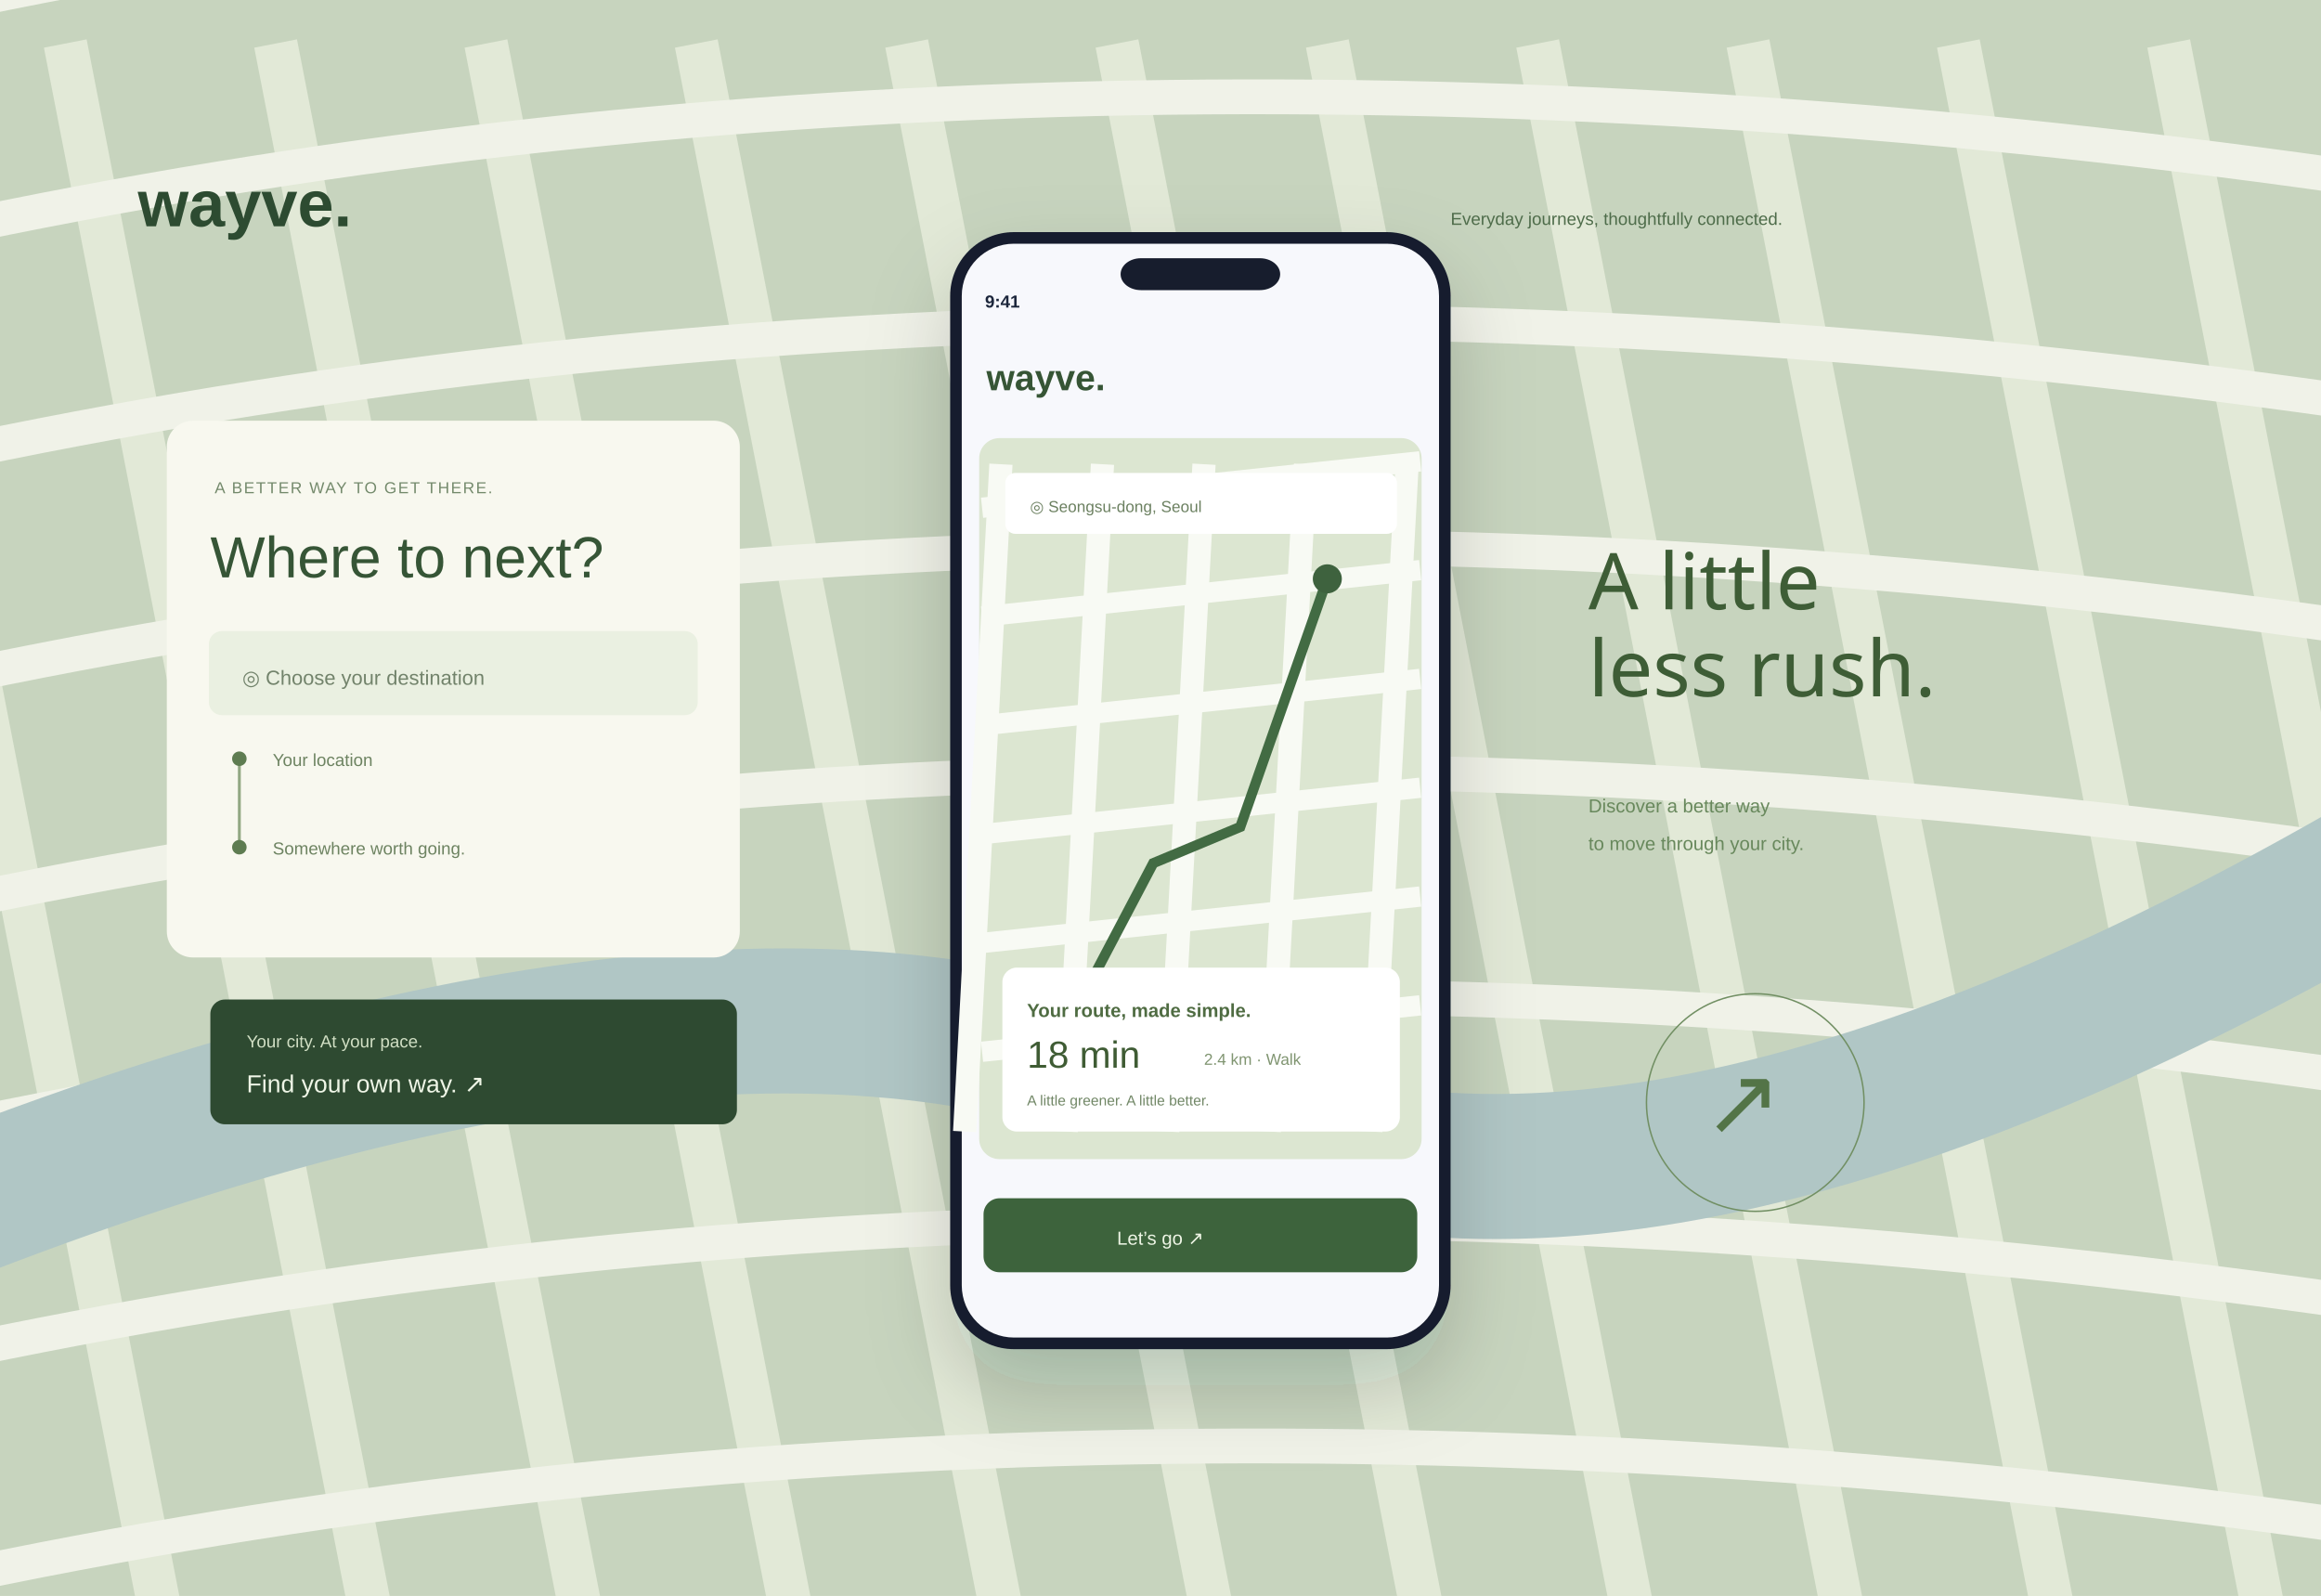
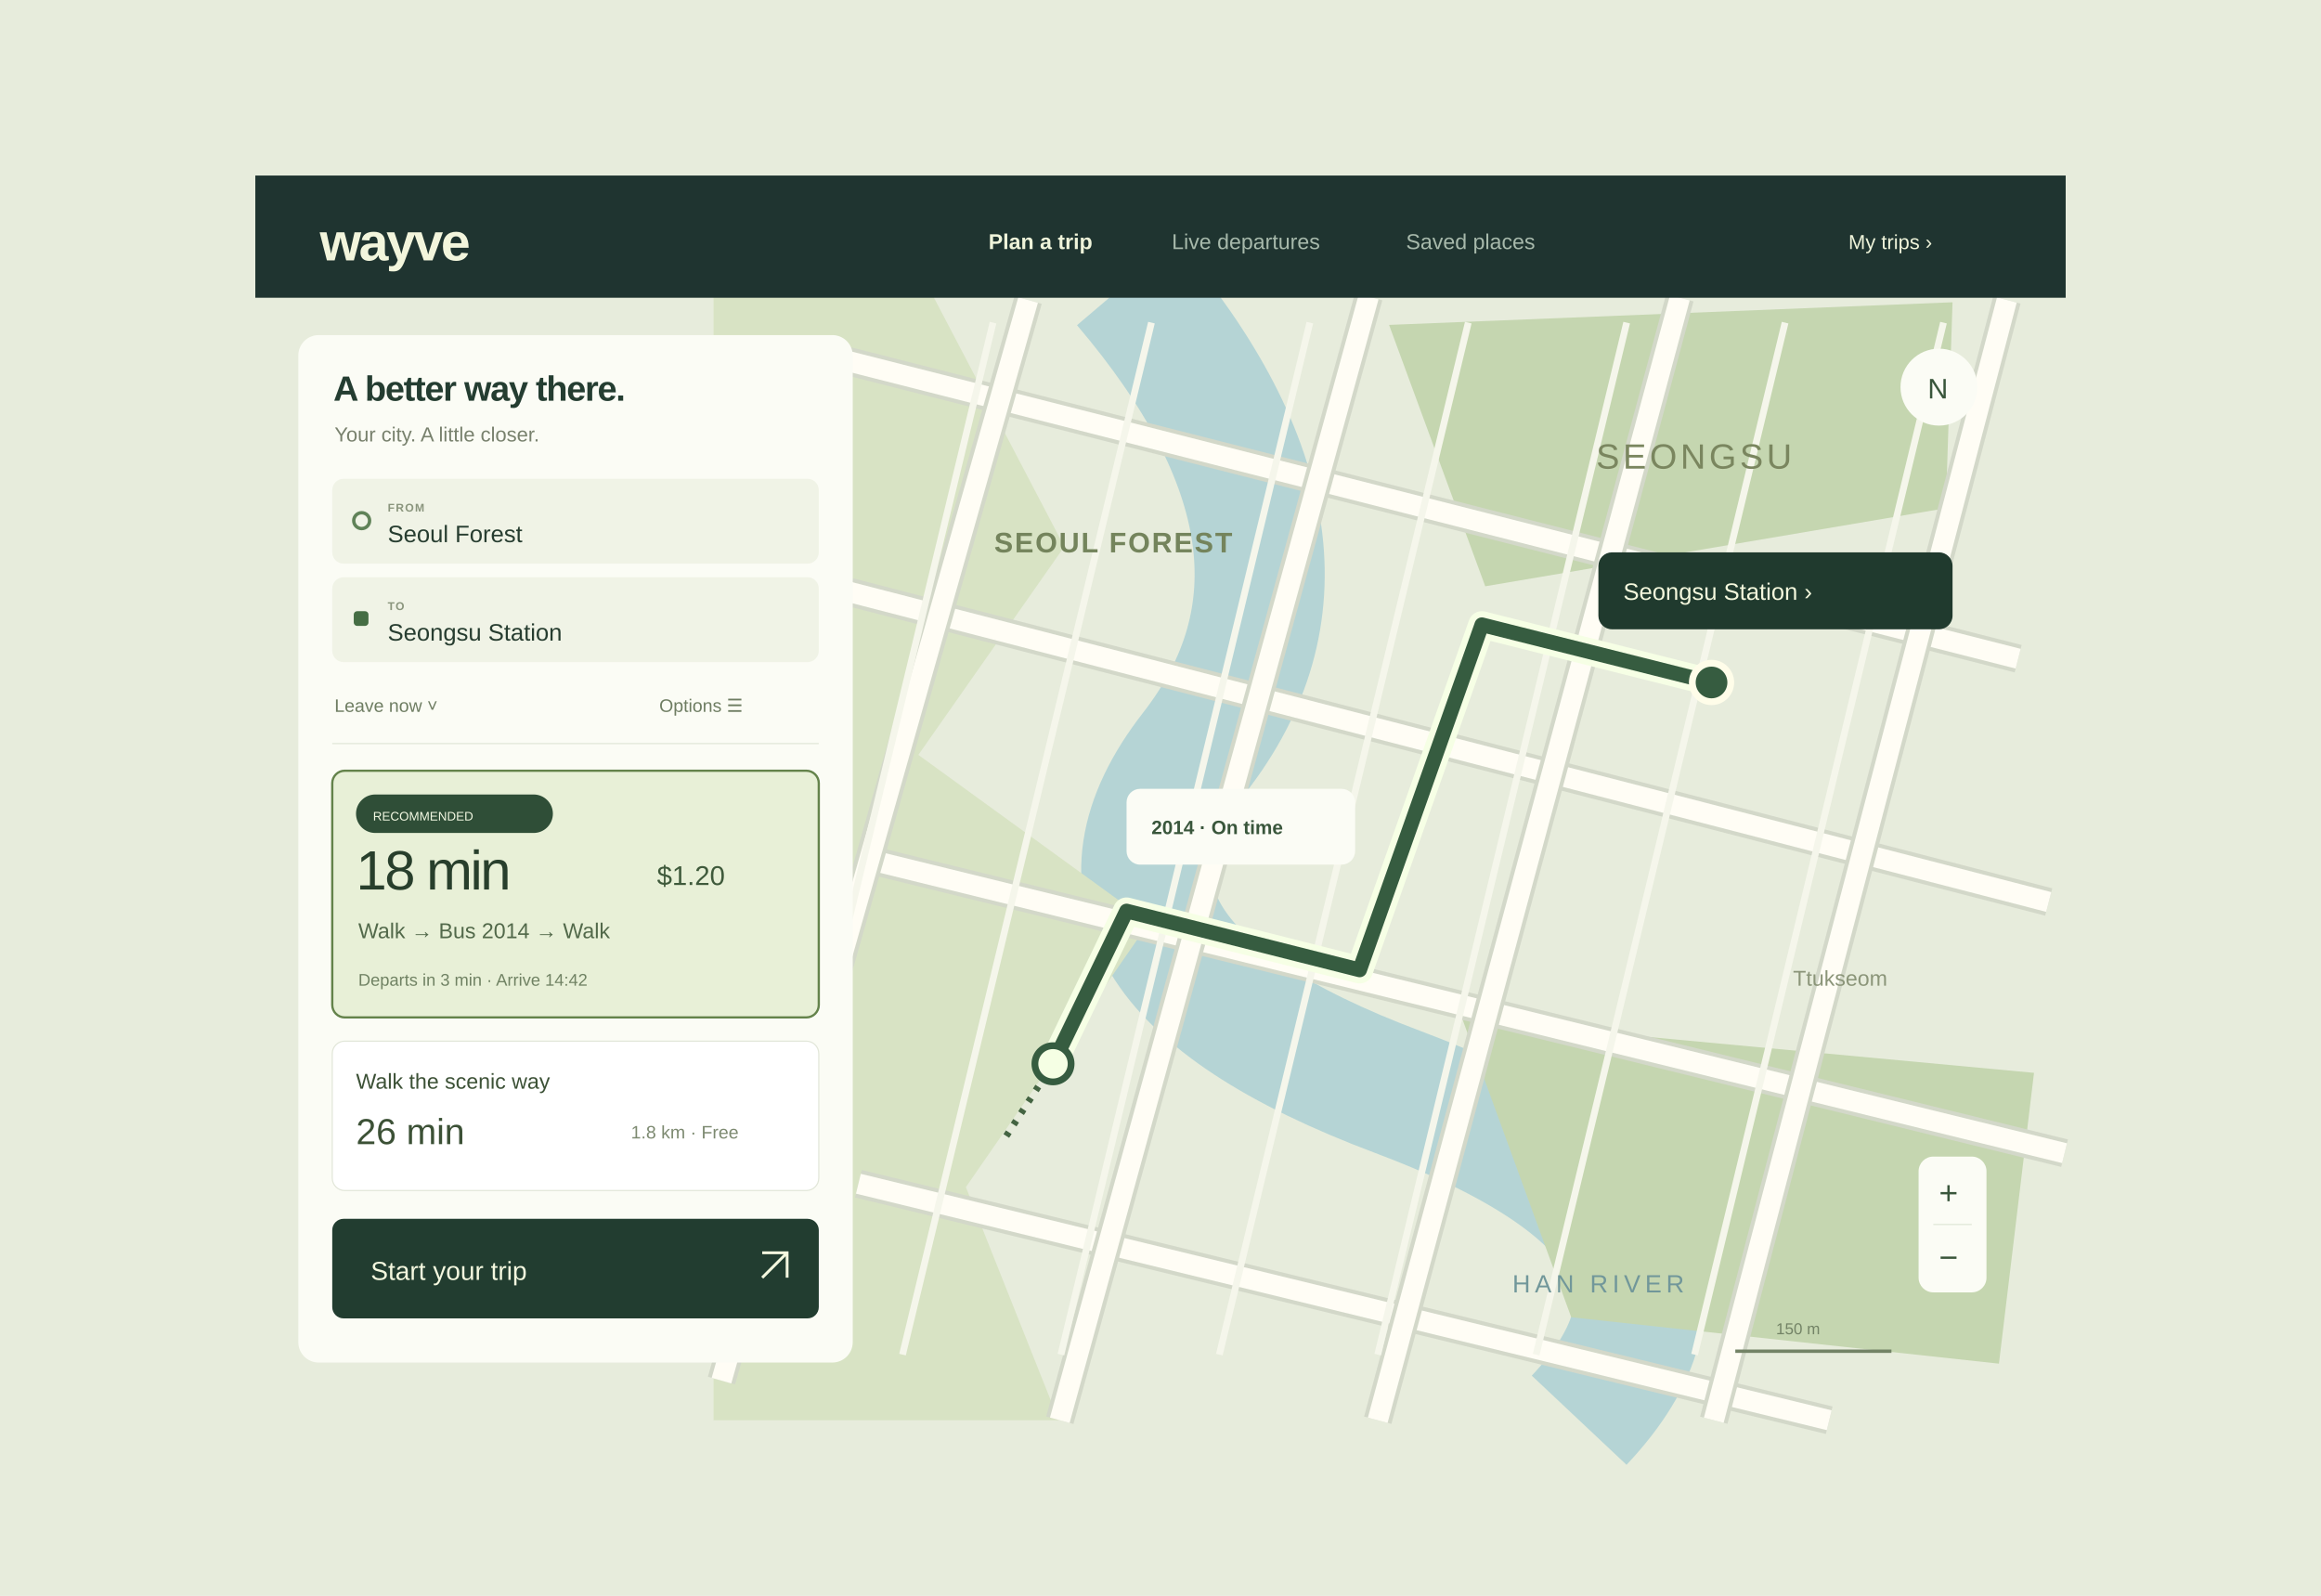
- <svg xmlns="http://www.w3.org/2000/svg" width="1600" height="1100" viewBox="0 0 1600 1100">
-   <defs>
-     <filter id="shadow" x="-40%" y="-40%" width="180%" height="180%">
-       <feDropShadow dx="0" dy="25" stdDeviation="28" flood-color="#17201c" flood-opacity=".18" />
-     </filter>
-     <clipPath id="screen">
-       <rect x="86" y="118" width="1428" height="860" rx="8" />
-     </clipPath>
-   </defs>
-   <rect x="0" y="0" width="1600" height="1100" fill="#c7d4be" rx="0" />
-   <rect x="0" y="0" width="1600" height="1100" fill="#c7d4be" rx="0" />
-   <path d="M-100 30L120 1160" stroke="#e2e9d7" stroke-width="30" fill="none" />
-   <path d="M45 30L265 1160" stroke="#e2e9d7" stroke-width="30" fill="none" />
-   <path d="M190 30L410 1160" stroke="#e2e9d7" stroke-width="30" fill="none" />
-   <path d="M335 30L555 1160" stroke="#e2e9d7" stroke-width="30" fill="none" />
-   <path d="M480 30L700 1160" stroke="#e2e9d7" stroke-width="30" fill="none" />
-   <path d="M625 30L845 1160" stroke="#e2e9d7" stroke-width="30" fill="none" />
-   <path d="M770 30L990 1160" stroke="#e2e9d7" stroke-width="30" fill="none" />
-   <path d="M915 30L1135 1160" stroke="#e2e9d7" stroke-width="30" fill="none" />
-   <path d="M1060 30L1280 1160" stroke="#e2e9d7" stroke-width="30" fill="none" />
-   <path d="M1205 30L1425 1160" stroke="#e2e9d7" stroke-width="30" fill="none" />
-   <path d="M1350 30L1570 1160" stroke="#e2e9d7" stroke-width="30" fill="none" />
-   <path d="M1495 30L1715 1160" stroke="#e2e9d7" stroke-width="30" fill="none" />
-   <path d="M1640 30L1860 1160" stroke="#e2e9d7" stroke-width="30" fill="none" />
-   <path d="M1785 30L2005 1160" stroke="#e2e9d7" stroke-width="30" fill="none" />
-   <path d="M-20 0Q750 -160 1640 -30" stroke="#f0f2e8" stroke-width="24" fill="none" />
-   <path d="M-20 155Q750 -5 1640 125" stroke="#f0f2e8" stroke-width="24" fill="none" />
-   <path d="M-20 310Q750 150 1640 280" stroke="#f0f2e8" stroke-width="24" fill="none" />
-   <path d="M-20 465Q750 305 1640 435" stroke="#f0f2e8" stroke-width="24" fill="none" />
-   <path d="M-20 620Q750 460 1640 590" stroke="#f0f2e8" stroke-width="24" fill="none" />
-   <path d="M-20 775Q750 615 1640 745" stroke="#f0f2e8" stroke-width="24" fill="none" />
-   <path d="M-20 930Q750 770 1640 900" stroke="#f0f2e8" stroke-width="24" fill="none" />
-   <path d="M-20 1085Q750 925 1640 1055" stroke="#f0f2e8" stroke-width="24" fill="none" />
-   <path d="M-20 1240Q750 1080 1640 1210" stroke="#f0f2e8" stroke-width="24" fill="none" />
-   <path d="M-100 860Q500 610 820 760T1720 550" stroke="#b0c6c5" stroke-width="100" fill="none" />
-   <text x="95" y="156" font-family="Arial,sans-serif" font-size="45" fill="#2d4b31" font-weight="700">wayve.</text>
-   <text x="1000" y="155" font-family="Arial,sans-serif" font-size="12" fill="#4e6c4a" font-weight="400">Everyday journeys, thoughtfully connected.</text>
-   <rect x="115" y="290" width="395" height="370" fill="#f8f8ef" rx="18" />
-   <text x="148" y="340" font-family="Arial,sans-serif" font-size="11" fill="#73896b" font-weight="400" letter-spacing="1">A BETTER WAY TO GET THERE.</text>
-   <text x="145" y="398" font-family="Arial,sans-serif" font-size="40" fill="#365536" font-weight="500">Where to next?</text>
-   <rect x="144" y="435" width="337" height="58" fill="#eaf0e1" rx="9" />
-   <text x="167" y="472" font-family="Arial,sans-serif" font-size="14" fill="#72836b" font-weight="400">◎  Choose your destination</text>
-   <path d="M165 523L165 584" stroke="#92a883" stroke-width="2" fill="none" />
-   <circle cx="165" cy="523" r="5" fill="#5e7c51" />
-   <circle cx="165" cy="584" r="5" fill="#5e7c51" />
-   <text x="188" y="528" font-family="Arial,sans-serif" font-size="12" fill="#6d8361" font-weight="400">Your location</text>
-   <text x="188" y="589" font-family="Arial,sans-serif" font-size="12" fill="#6d8361" font-weight="400">Somewhere worth going.</text>
-   <rect x="145" y="689" width="363" height="86" fill="#2e4a31" rx="10" />
-   <text x="170" y="722" font-family="Arial,sans-serif" font-size="12" fill="#d1dfc4" font-weight="400">Your city. At your pace.</text>
-   <text x="170" y="753" font-family="Arial,sans-serif" font-size="17" fill="#eff6e7" font-weight="500">Find your own way.  ↗︎</text>
-   <g filter="url(#shadow)">
-     <rect x="655" y="160" width="345" height="770" fill="#171d2d" rx="44" />
-     <rect x="663" y="168" width="329" height="754" fill="#f7f8fc" rx="36" />
+ <svg xmlns="http://www.w3.org/2000/svg" width="1600" height="1100" viewBox="0 0 1600 1100" role="img" aria-label="wayve original concept interface">
+   <defs />
+   <rect x="0" y="0" width="1600" height="1100" rx="0" fill="#e7ecdc" stroke="none" stroke-width="1" />
+   <g transform="translate(176 121) scale(0.78)">
+     <rect x="0" y="0" width="1600" height="1100" rx="0" fill="#e7ecdc" stroke="none" stroke-width="1" />
+     <path d="M770 95Q970 330 830 510T1010 810T1170 1100" fill="none" stroke="#b5d4d5" stroke-width="115" />
+     <path d="M593 95 715 328 586 512 790 660 628 894 710 1100H405V95Z" fill="#d8e3c4" />
+     <path d="M1002 132 1500 112 1494 294 1087 363Z" fill="#c5d6b0" />
+     <path d="M1067 746 1572 793 1541 1050 1163 1009Z" fill="#c5d6b0" />
+     <path d="M508 160 1558 427" fill="none" stroke="#d3d8c9" stroke-width="25" />
+     <path d="M508 160 1558 427" fill="none" stroke="#fffdf5" stroke-width="18" />
+     <path d="M525 368 1585 642" fill="none" stroke="#d3d8c9" stroke-width="25" />
+     <path d="M525 368 1585 642" fill="none" stroke="#fffdf5" stroke-width="18" />
+     <path d="M540 604 1599 864" fill="none" stroke="#d3d8c9" stroke-width="25" />
+     <path d="M540 604 1599 864" fill="none" stroke="#fffdf5" stroke-width="18" />
+     <path d="M533 891 1391 1100" fill="none" stroke="#d3d8c9" stroke-width="25" />
+     <path d="M533 891 1391 1100" fill="none" stroke="#fffdf5" stroke-width="18" />
+     <path d="M683 110 412 1065" fill="none" stroke="#d3d8c9" stroke-width="25" />
+     <path d="M683 110 412 1065" fill="none" stroke="#fffdf5" stroke-width="18" />
+     <path d="M984 107 711 1100" fill="none" stroke="#d3d8c9" stroke-width="25" />
+     <path d="M984 107 711 1100" fill="none" stroke="#fffdf5" stroke-width="18" />
+     <path d="M1259 108 992 1100" fill="none" stroke="#d3d8c9" stroke-width="25" />
+     <path d="M1259 108 992 1100" fill="none" stroke="#fffdf5" stroke-width="18" />
+     <path d="M1548 110 1289 1100" fill="none" stroke="#d3d8c9" stroke-width="25" />
+     <path d="M1548 110 1289 1100" fill="none" stroke="#fffdf5" stroke-width="18" />
+     <path d="M652 130l-220 912" fill="none" stroke="#f5f6eb" stroke-width="6" />
+     <path d="M792 130l-220 912" fill="none" stroke="#f5f6eb" stroke-width="6" />
+     <path d="M932 130l-220 912" fill="none" stroke="#f5f6eb" stroke-width="6" />
+     <path d="M1072 130l-220 912" fill="none" stroke="#f5f6eb" stroke-width="6" />
+     <path d="M1212 130l-220 912" fill="none" stroke="#f5f6eb" stroke-width="6" />
+     <path d="M1352 130l-220 912" fill="none" stroke="#f5f6eb" stroke-width="6" />
+     <path d="M1492 130l-220 912" fill="none" stroke="#f5f6eb" stroke-width="6" />
+     <rect x="0" y="0" width="1600" height="108" rx="0" fill="#1f3430" stroke="none" stroke-width="1" />
+     <text x="57" y="75" font-family="Arial, sans-serif" font-size="47" fill="#f2f5dc" font-weight="600" letter-spacing="-2">wayve</text>
+     <text x="648" y="65" font-family="Arial, sans-serif" font-size="19" fill="#eff4da" font-weight="600">Plan a trip</text>
+     <text x="810" y="65" font-family="Arial, sans-serif" font-size="19" fill="#a7b9ab" font-weight="400">Live departures</text>
+     <text x="1017" y="65" font-family="Arial, sans-serif" font-size="19" fill="#a7b9ab" font-weight="400">Saved places</text>
+     <text x="1408" y="65" font-family="Arial, sans-serif" font-size="18" fill="#eff4da" font-weight="400">My trips  ›</text>
+     <rect x="38" y="141" width="490" height="908" rx="18" fill="#fbfcf5" stroke="none" stroke-width="1" />
+     <text x="69" y="199" font-family="Arial, sans-serif" font-size="31" fill="#243d31" font-weight="600" letter-spacing="-1">A better way there.</text>
+     <text x="70" y="235" font-family="Arial, sans-serif" font-size="18" fill="#78816d" font-weight="400">Your city. A little closer.</text>
+     <rect x="68" y="268" width="430" height="75" rx="10" fill="#f0f3e6" stroke="none" stroke-width="1" />
+     <circle cx="94" cy="305" r="7" fill="none" stroke="#608258" stroke-width="3" />
+     <text x="117" y="297" font-family="Arial, sans-serif" font-size="10" fill="#8a957d" font-weight="600" letter-spacing="1">FROM</text>
+     <text x="117" y="324" font-family="Arial, sans-serif" font-size="21" fill="#273d30" font-weight="500">Seoul Forest</text>
+     <rect x="68" y="355" width="430" height="75" rx="10" fill="#f0f3e6" stroke="none" stroke-width="1" />
+     <rect x="87" y="385" width="13" height="13" rx="3" fill="#456d44" stroke="none" stroke-width="1" />
+     <text x="117" y="384" font-family="Arial, sans-serif" font-size="10" fill="#8a957d" font-weight="600" letter-spacing="1">TO</text>
+     <text x="117" y="411" font-family="Arial, sans-serif" font-size="21" fill="#273d30" font-weight="500">Seongsu Station</text>
+     <text x="70" y="474" font-family="Arial, sans-serif" font-size="16" fill="#6e7d62" font-weight="400">Leave now  ˅</text>
+     <text x="357" y="474" font-family="Arial, sans-serif" font-size="16" fill="#6e7d62" font-weight="400">Options  ☰</text>
+     <path d="M68 502H498" fill="none" stroke="#e0e6d7" stroke-width="1" />
+     <rect x="68" y="526" width="430" height="218" rx="11" fill="#e8f0d7" stroke="#64834b" stroke-width="2" />
+     <rect x="89" y="547" width="174" height="34" rx="17" fill="#2f4e37" stroke="none" stroke-width="1" />
+     <text x="104" y="570" font-family="Arial, sans-serif" font-size="11" fill="#f3f9e3" font-weight="500">RECOMMENDED</text>
+     <text x="89" y="631" font-family="Arial, sans-serif" font-size="49" fill="#283f2c" font-weight="500" letter-spacing="-2">18 min</text>
+     <text x="355" y="627" font-family="Arial, sans-serif" font-size="24" fill="#3f5a3b" font-weight="500">$1.20</text>
+     <text x="91" y="674" font-family="Arial, sans-serif" font-size="19" fill="#52694a" font-weight="500">Walk  →  Bus 2014  →  Walk</text>
+     <text x="91" y="716" font-family="Arial, sans-serif" font-size="15" fill="#708263" font-weight="400">Departs in 3 min · Arrive 14:42</text>
+     <rect x="68" y="765" width="430" height="132" rx="11" fill="#fff" stroke="#e1e6d8" stroke-width="1" />
+     <text x="89" y="807" font-family="Arial, sans-serif" font-size="19" fill="#3c5136" font-weight="500">Walk the scenic way</text>
+     <text x="89" y="856" font-family="Arial, sans-serif" font-size="32" fill="#3c5136" font-weight="500">26 min</text>
+     <text x="332" y="851" font-family="Arial, sans-serif" font-size="16" fill="#7d8a71" font-weight="400">1.8 km · Free</text>
+     <rect x="68" y="922" width="430" height="88" rx="10" fill="#223d30" stroke="none" stroke-width="1" />
+     <text x="102" y="976" font-family="Arial, sans-serif" font-size="23" fill="#f4f8df" font-weight="500">Start your trip</text>
+     <g transform="translate(448 952)" fill="none" stroke="#f4f8df" stroke-width="2.5">
+       <path d="M0 22 22 0M0 0h22v22" />
+     </g>
+     <text x="653" y="333" font-family="Arial, sans-serif" font-size="25" fill="#74845c" font-weight="600" letter-spacing="1.5">SEOUL FOREST</text>
+     <text x="1185" y="259" font-family="Arial, sans-serif" font-size="31" fill="#7a865f" font-weight="500" letter-spacing="3">SEONGSU</text>
+     <text x="1111" y="987" font-family="Arial, sans-serif" font-size="22" fill="#71979a" font-weight="500" letter-spacing="4">HAN RIVER</text>
+     <text x="1359" y="716" font-family="Arial, sans-serif" font-size="19" fill="#8b9579" font-weight="400">Ttukseom</text>
+     <path d="M705 785 770 650 976 702 1084 397 1287 448" fill="none" stroke="#f6ffe5" stroke-width="24" stroke-linejoin="round" />
+     <path d="M705 785 770 650 976 702 1084 397 1287 448" fill="none" stroke="#365c40" stroke-width="13" stroke-linejoin="round" />
+     <path d="M705 785 661 853" stroke="#446442" stroke-width="6" stroke-dasharray="4 8" />
+     <circle cx="705" cy="785" r="16" fill="#f5ffe4" stroke="#365c40" stroke-width="6" />
+     <circle cx="1287" cy="448" r="17" fill="#365c40" stroke="#fffde9" stroke-width="6" />
+     <rect x="770" y="542" width="202" height="67" rx="12" fill="#fbfcf5" stroke="none" stroke-width="1" />
+     <text x="792" y="582" font-family="Arial, sans-serif" font-size="17" fill="#39563b" font-weight="600">2014  ·  On time</text>
+     <rect x="1187" y="333" width="313" height="68" rx="12" fill="#203a2e" stroke="none" stroke-width="1" />
+     <text x="1209" y="375" font-family="Arial, sans-serif" font-size="21" fill="#f4f8dd" font-weight="500">Seongsu Station  ›</text>
+     <circle cx="1488" cy="187" r="34" fill="#fbfcf5" stroke="none" stroke-width="1" />
+     <text x="1478" y="197" font-family="Arial, sans-serif" font-size="25" fill="#39563b" font-weight="500">N</text>
+     <rect x="1470" y="867" width="60" height="120" rx="13" fill="#fbfcf5" stroke="none" stroke-width="1" />
+     <text x="1488" y="909" font-family="Arial, sans-serif" font-size="29" fill="#39563b" font-weight="400">+</text>
+     <path d="M1483 927H1517" fill="none" stroke="#dfe6d6" stroke-width="1" />
+     <text x="1488" y="966" font-family="Arial, sans-serif" font-size="29" fill="#39563b" font-weight="400">−</text>
+     <path d="M1308 1039H1446" fill="none" stroke="#738366" stroke-width="3" />
+     <text x="1344" y="1024" font-family="Arial, sans-serif" font-size="14" fill="#738366" font-weight="400">150 m</text>
  </g>
-   <rect x="772.5" y="178" width="110" height="22" fill="#171d2d" rx="14" />
-   <text x="679" y="212" font-family="Arial,sans-serif" font-size="12" fill="#1c263b" font-weight="600">9:41</text>
-   <text x="680" y="269" font-family="Arial,sans-serif" font-size="25" fill="#365535" font-weight="700">wayve.</text>
-   <rect x="675" y="302" width="305" height="497" fill="#dce6d1" rx="14" />
-   <path d="M690 320L665 780" stroke="#f8faf4" stroke-width="16" fill="none" />
-   <path d="M760 320L735 780" stroke="#f8faf4" stroke-width="16" fill="none" />
-   <path d="M830 320L805 780" stroke="#f8faf4" stroke-width="16" fill="none" />
-   <path d="M900 320L875 780" stroke="#f8faf4" stroke-width="16" fill="none" />
-   <path d="M970 320L945 780" stroke="#f8faf4" stroke-width="16" fill="none" />
-   <path d="M677 350L979 318" stroke="#f8faf4" stroke-width="14" fill="none" />
-   <path d="M677 425L979 393" stroke="#f8faf4" stroke-width="14" fill="none" />
-   <path d="M677 500L979 468" stroke="#f8faf4" stroke-width="14" fill="none" />
-   <path d="M677 575L979 543" stroke="#f8faf4" stroke-width="14" fill="none" />
-   <path d="M677 650L979 618" stroke="#f8faf4" stroke-width="14" fill="none" />
-   <path d="M677 725L979 693" stroke="#f8faf4" stroke-width="14" fill="none" />
-   <path d="M745 690L795 595 855 570 915 399" stroke="#426b43" stroke-width="7" fill="none" />
-   <circle cx="915" cy="399" r="10" fill="#3e623e" />
-   <circle cx="745" cy="690" r="10" fill="#fff" stroke="#426b43" />
-   <rect x="693" y="326" width="270" height="42" fill="#fff" rx="7" />
-   <text x="710" y="353" font-family="Arial,sans-serif" font-size="11" fill="#6b8060" font-weight="400">◎  Seongsu-dong, Seoul</text>
-   <rect x="691" y="667" width="274" height="113" fill="#fff" rx="10" />
-   <text x="708" y="701" font-family="Arial,sans-serif" font-size="13" fill="#4f6c42" font-weight="600">Your route, made simple.</text>
-   <text x="708" y="736" font-family="Arial,sans-serif" font-size="26" fill="#3f5c34" font-weight="500">18 min</text>
-   <text x="830" y="734" font-family="Arial,sans-serif" font-size="11" fill="#7f9470" font-weight="400">2.4 km  ·  Walk</text>
-   <text x="708" y="762" font-family="Arial,sans-serif" font-size="10" fill="#718766" font-weight="400">A little greener. A little better.</text>
-   <rect x="678" y="826" width="299" height="51" fill="#3d633c" rx="11" />
-   <text x="770" y="858" font-family="Arial,sans-serif" font-size="13" fill="#eef5e5" font-weight="400">Let’s go  ↗︎</text>
-   <text x="1095" y="420" font-family="Georgia,sans-serif" font-size="54" fill="#3e5d36" font-weight="400">A little</text>
-   <text x="1095" y="480" font-family="Georgia,sans-serif" font-size="54" fill="#3e5d36" font-weight="400">less rush.</text>
-   <text x="1095" y="560" font-family="Arial,sans-serif" font-size="13" fill="#68885c" font-weight="400">Discover a better way</text>
-   <text x="1095" y="586" font-family="Arial,sans-serif" font-size="13" fill="#68885c" font-weight="400">to move through your city.</text>
-   <circle cx="1210" cy="760" r="75" fill="none" stroke="#718f63" />
-   <text x="1174" y="782" font-family="Arial,sans-serif" font-size="65" fill="#537447" font-weight="400">↗︎</text>
</svg>
